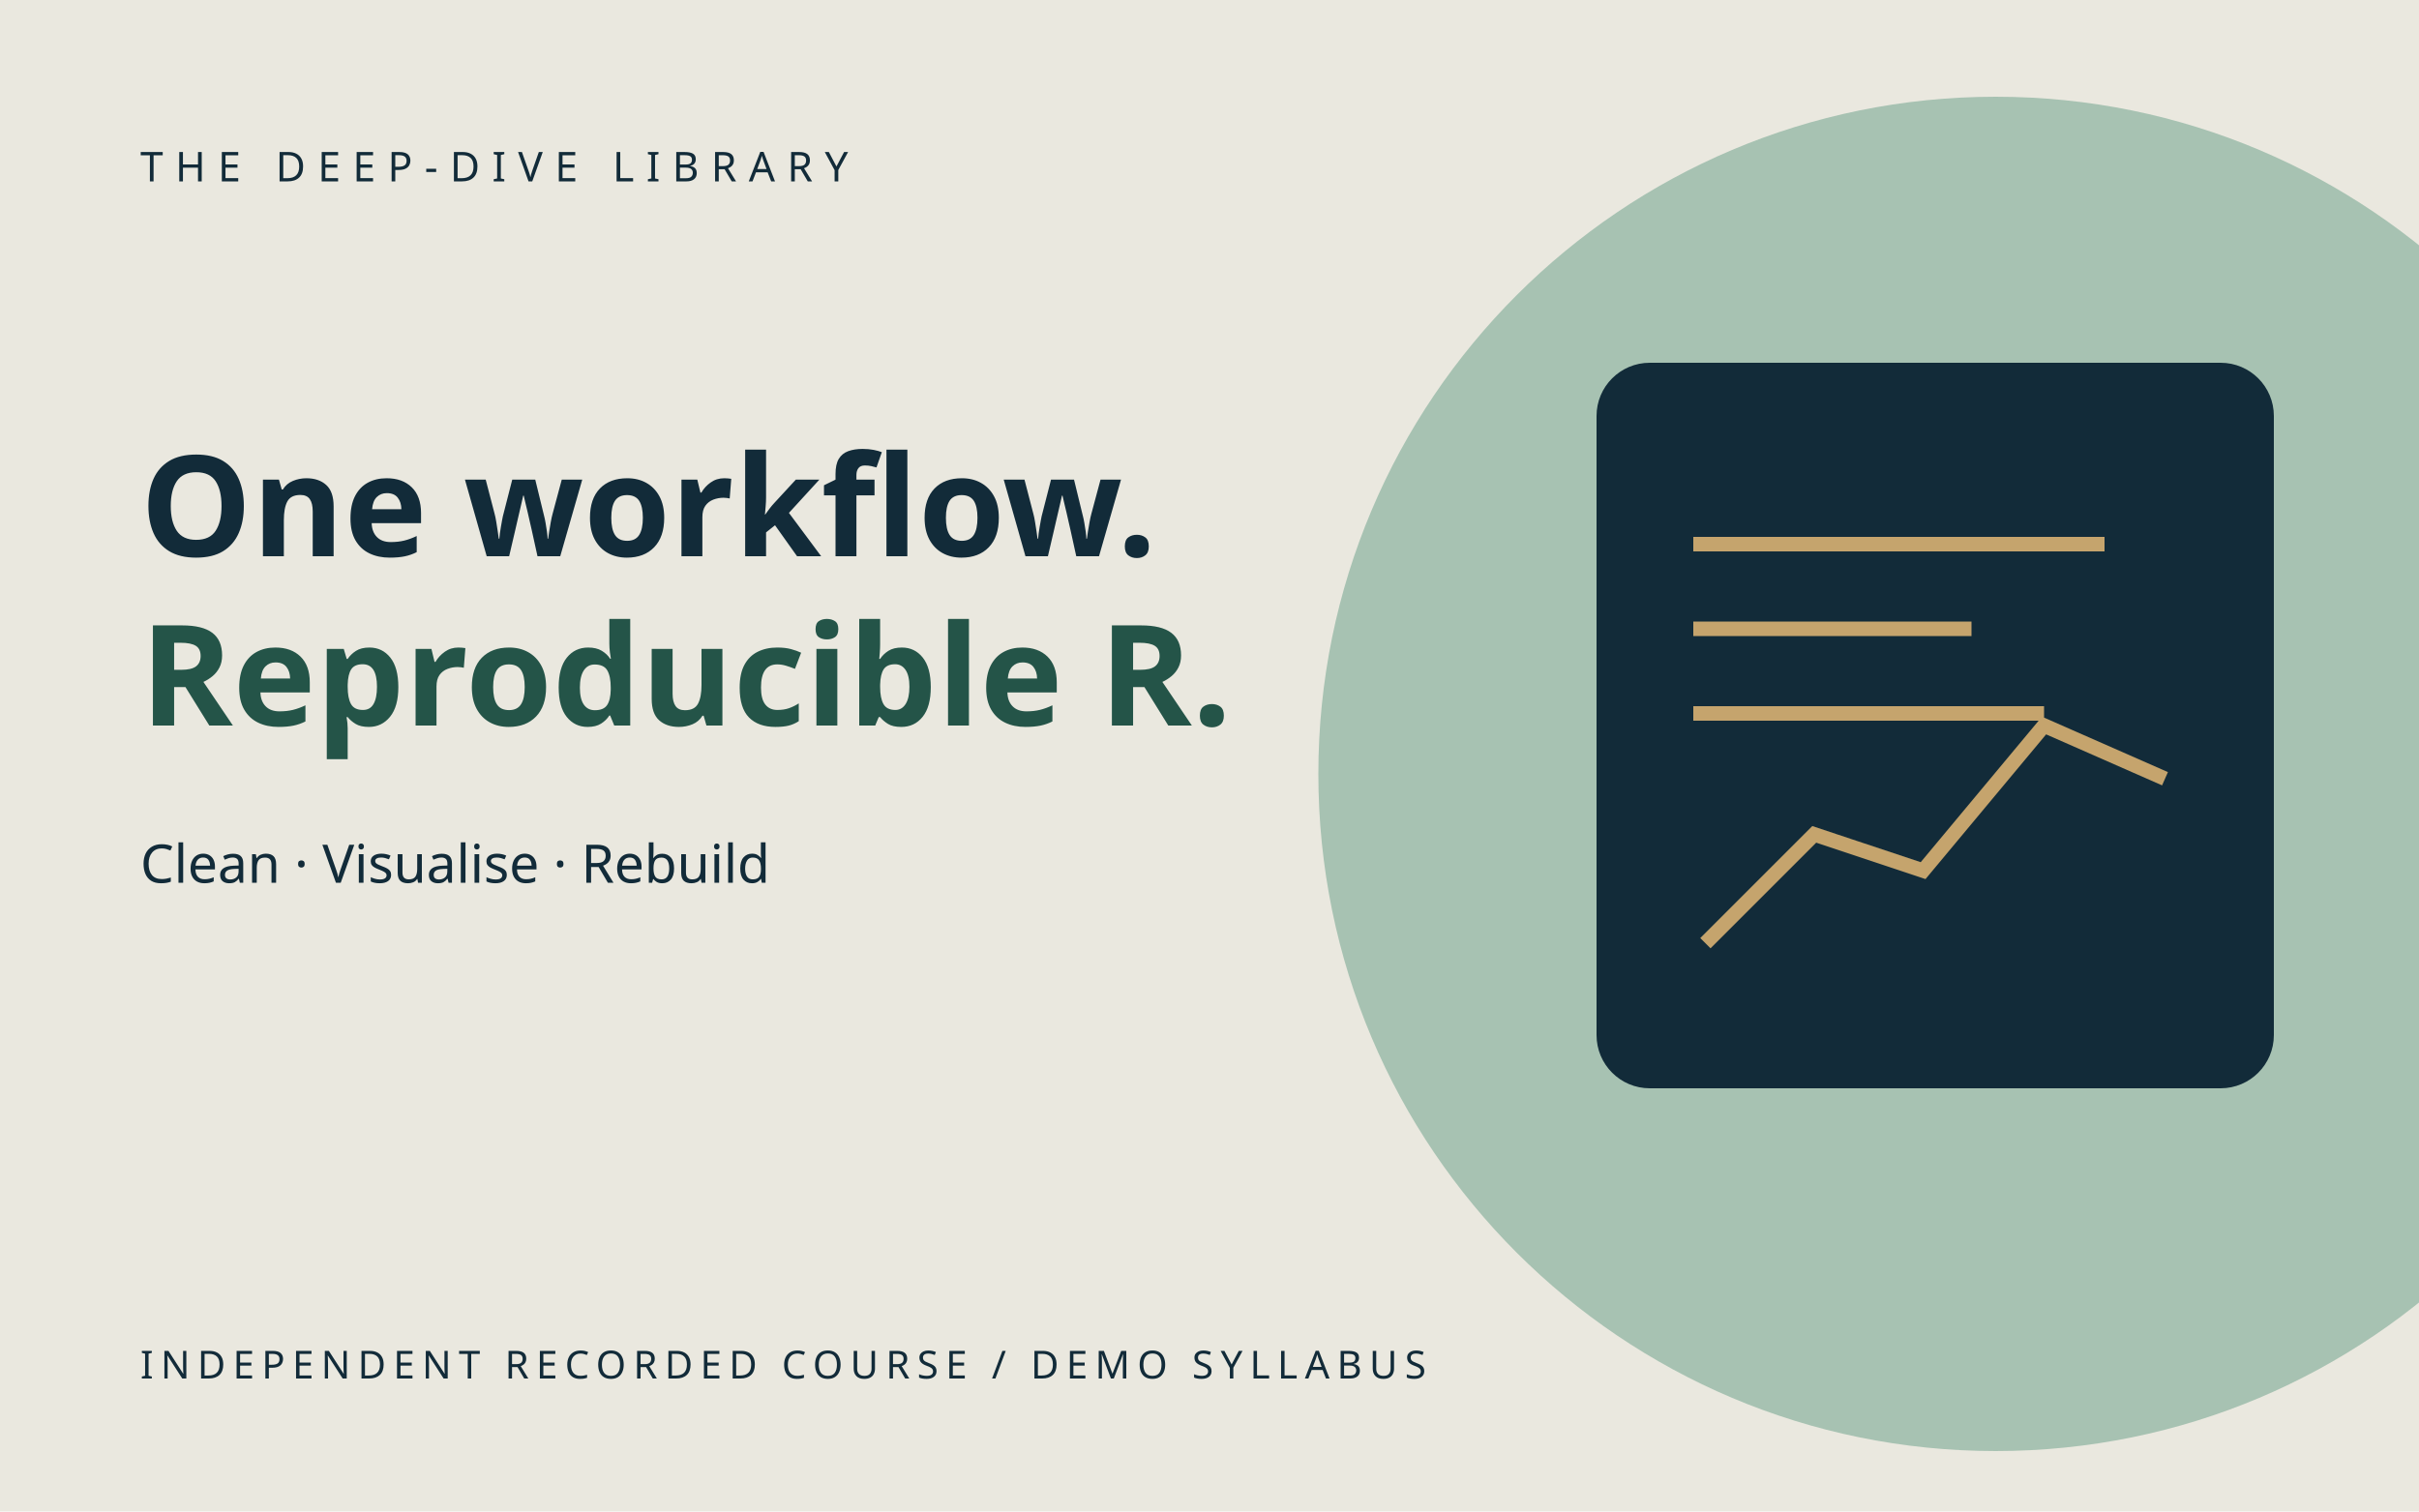
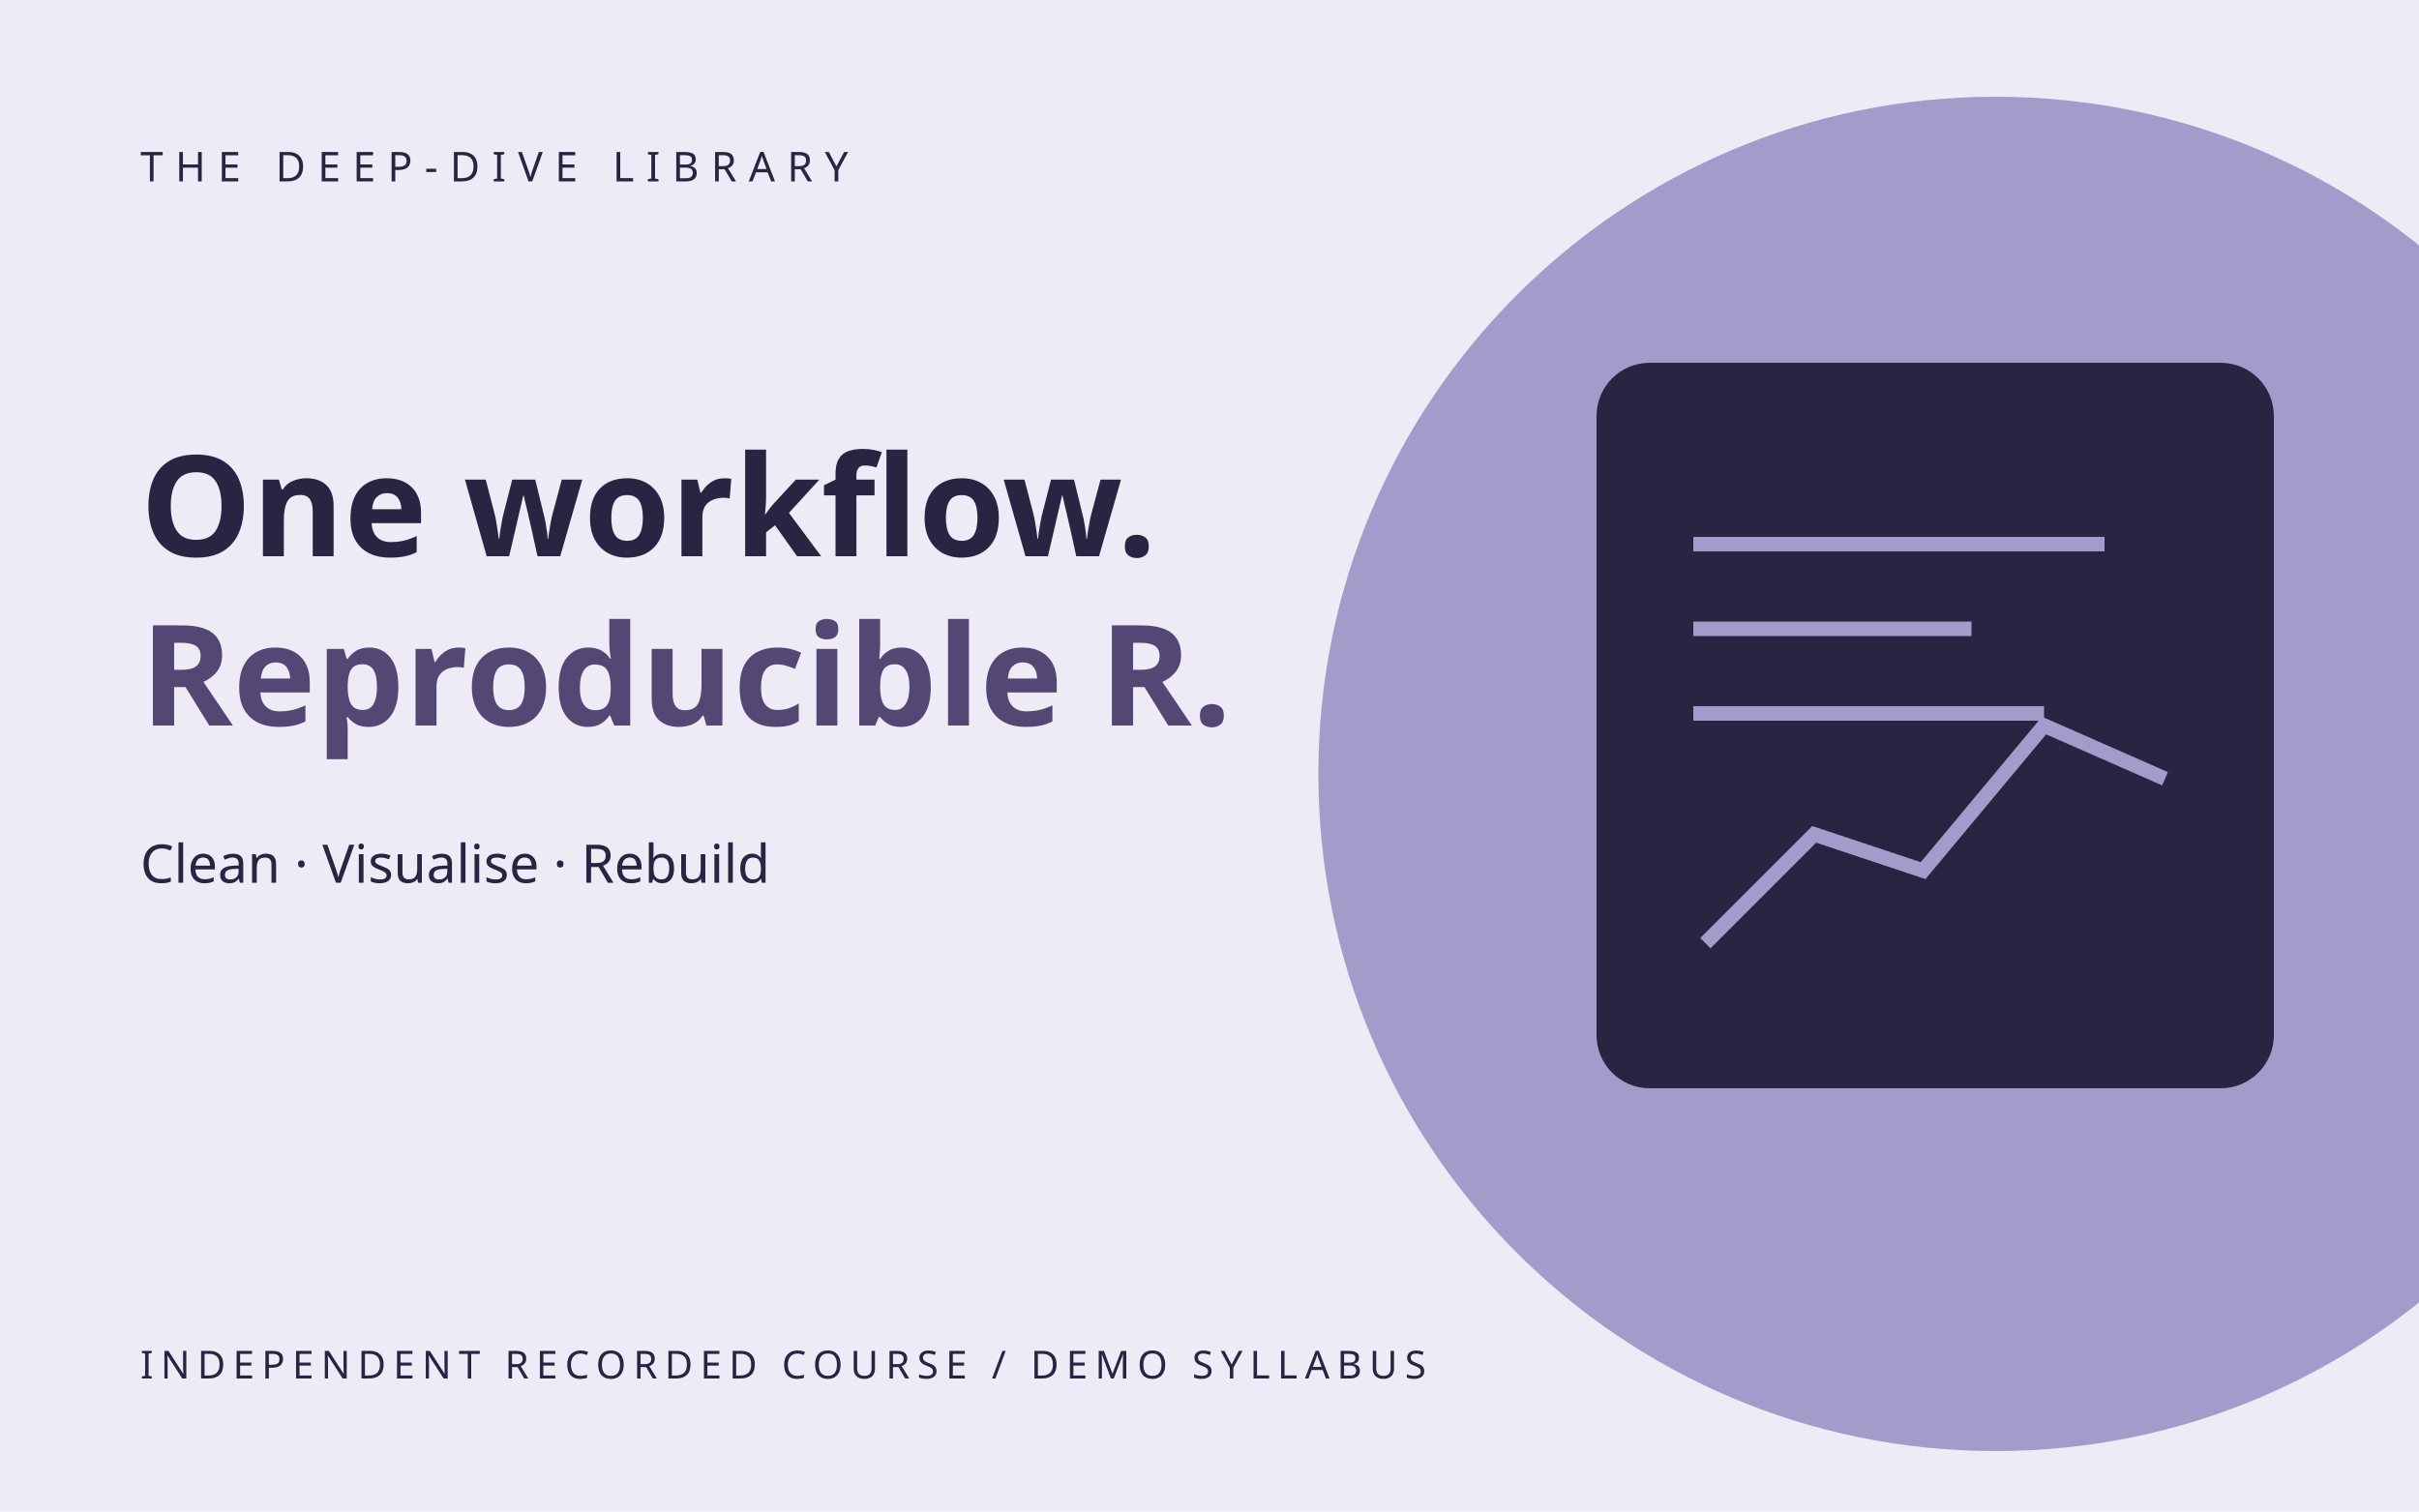
<svg xmlns="http://www.w3.org/2000/svg" width="1000" height="625" viewBox="0 0 1000 625">
-   <rect width="1000" height="625" fill="#EAE8DF" />
-   <circle cx="825" cy="320" r="280" fill="#A7C2B2" />
-   <text x="58" y="75" fill="#122B39" font-family="sans-serif" font-size="17" letter-spacing="5">THE DEEP-DIVE LIBRARY</text>
-   <text x="58" y="230" fill="#122B39" font-family="sans-serif" font-size="58" font-weight="700">One workflow.</text>
-   <text x="58" y="300" fill="#245448" font-family="sans-serif" font-size="58" font-weight="700">Reproducible R.</text>
-   <text x="58" y="365" fill="#122B39" font-family="sans-serif" font-size="22">Clean · Visualise · Rebuild</text>
-   <rect x="660" y="150" width="280" height="300" rx="22" fill="#122B39" />
-   <g stroke="#C5A46D" stroke-width="6" fill="none">
+   <rect width="1000" height="625" fill="#EEEAF6" />
+   <circle cx="825" cy="320" r="280" fill="#A49BCB" />
+   <text x="58" y="75" fill="#292442" font-family="sans-serif" font-size="17" letter-spacing="5">THE DEEP-DIVE LIBRARY</text>
+   <text x="58" y="230" fill="#292442" font-family="sans-serif" font-size="58" font-weight="700">One workflow.</text>
+   <text x="58" y="300" fill="#544773" font-family="sans-serif" font-size="58" font-weight="700">Reproducible R.</text>
+   <text x="58" y="365" fill="#292442" font-family="sans-serif" font-size="22">Clean · Visualise · Rebuild</text>
+   <rect x="660" y="150" width="280" height="300" rx="22" fill="#292442" />
+   <g stroke="#A49BCB" stroke-width="6" fill="none">
    <path d="M700 225h170m-170 35h115m-115 35h145M705 390l45-45 45 15 50-60 50 22" />
  </g>
-   <text x="58" y="570" fill="#122B39" font-family="sans-serif" font-size="16" letter-spacing="3">INDEPENDENT RECORDED COURSE / DEMO SYLLABUS</text>
+   <text x="58" y="570" fill="#292442" font-family="sans-serif" font-size="16" letter-spacing="3">INDEPENDENT RECORDED COURSE / DEMO SYLLABUS</text>
</svg>
